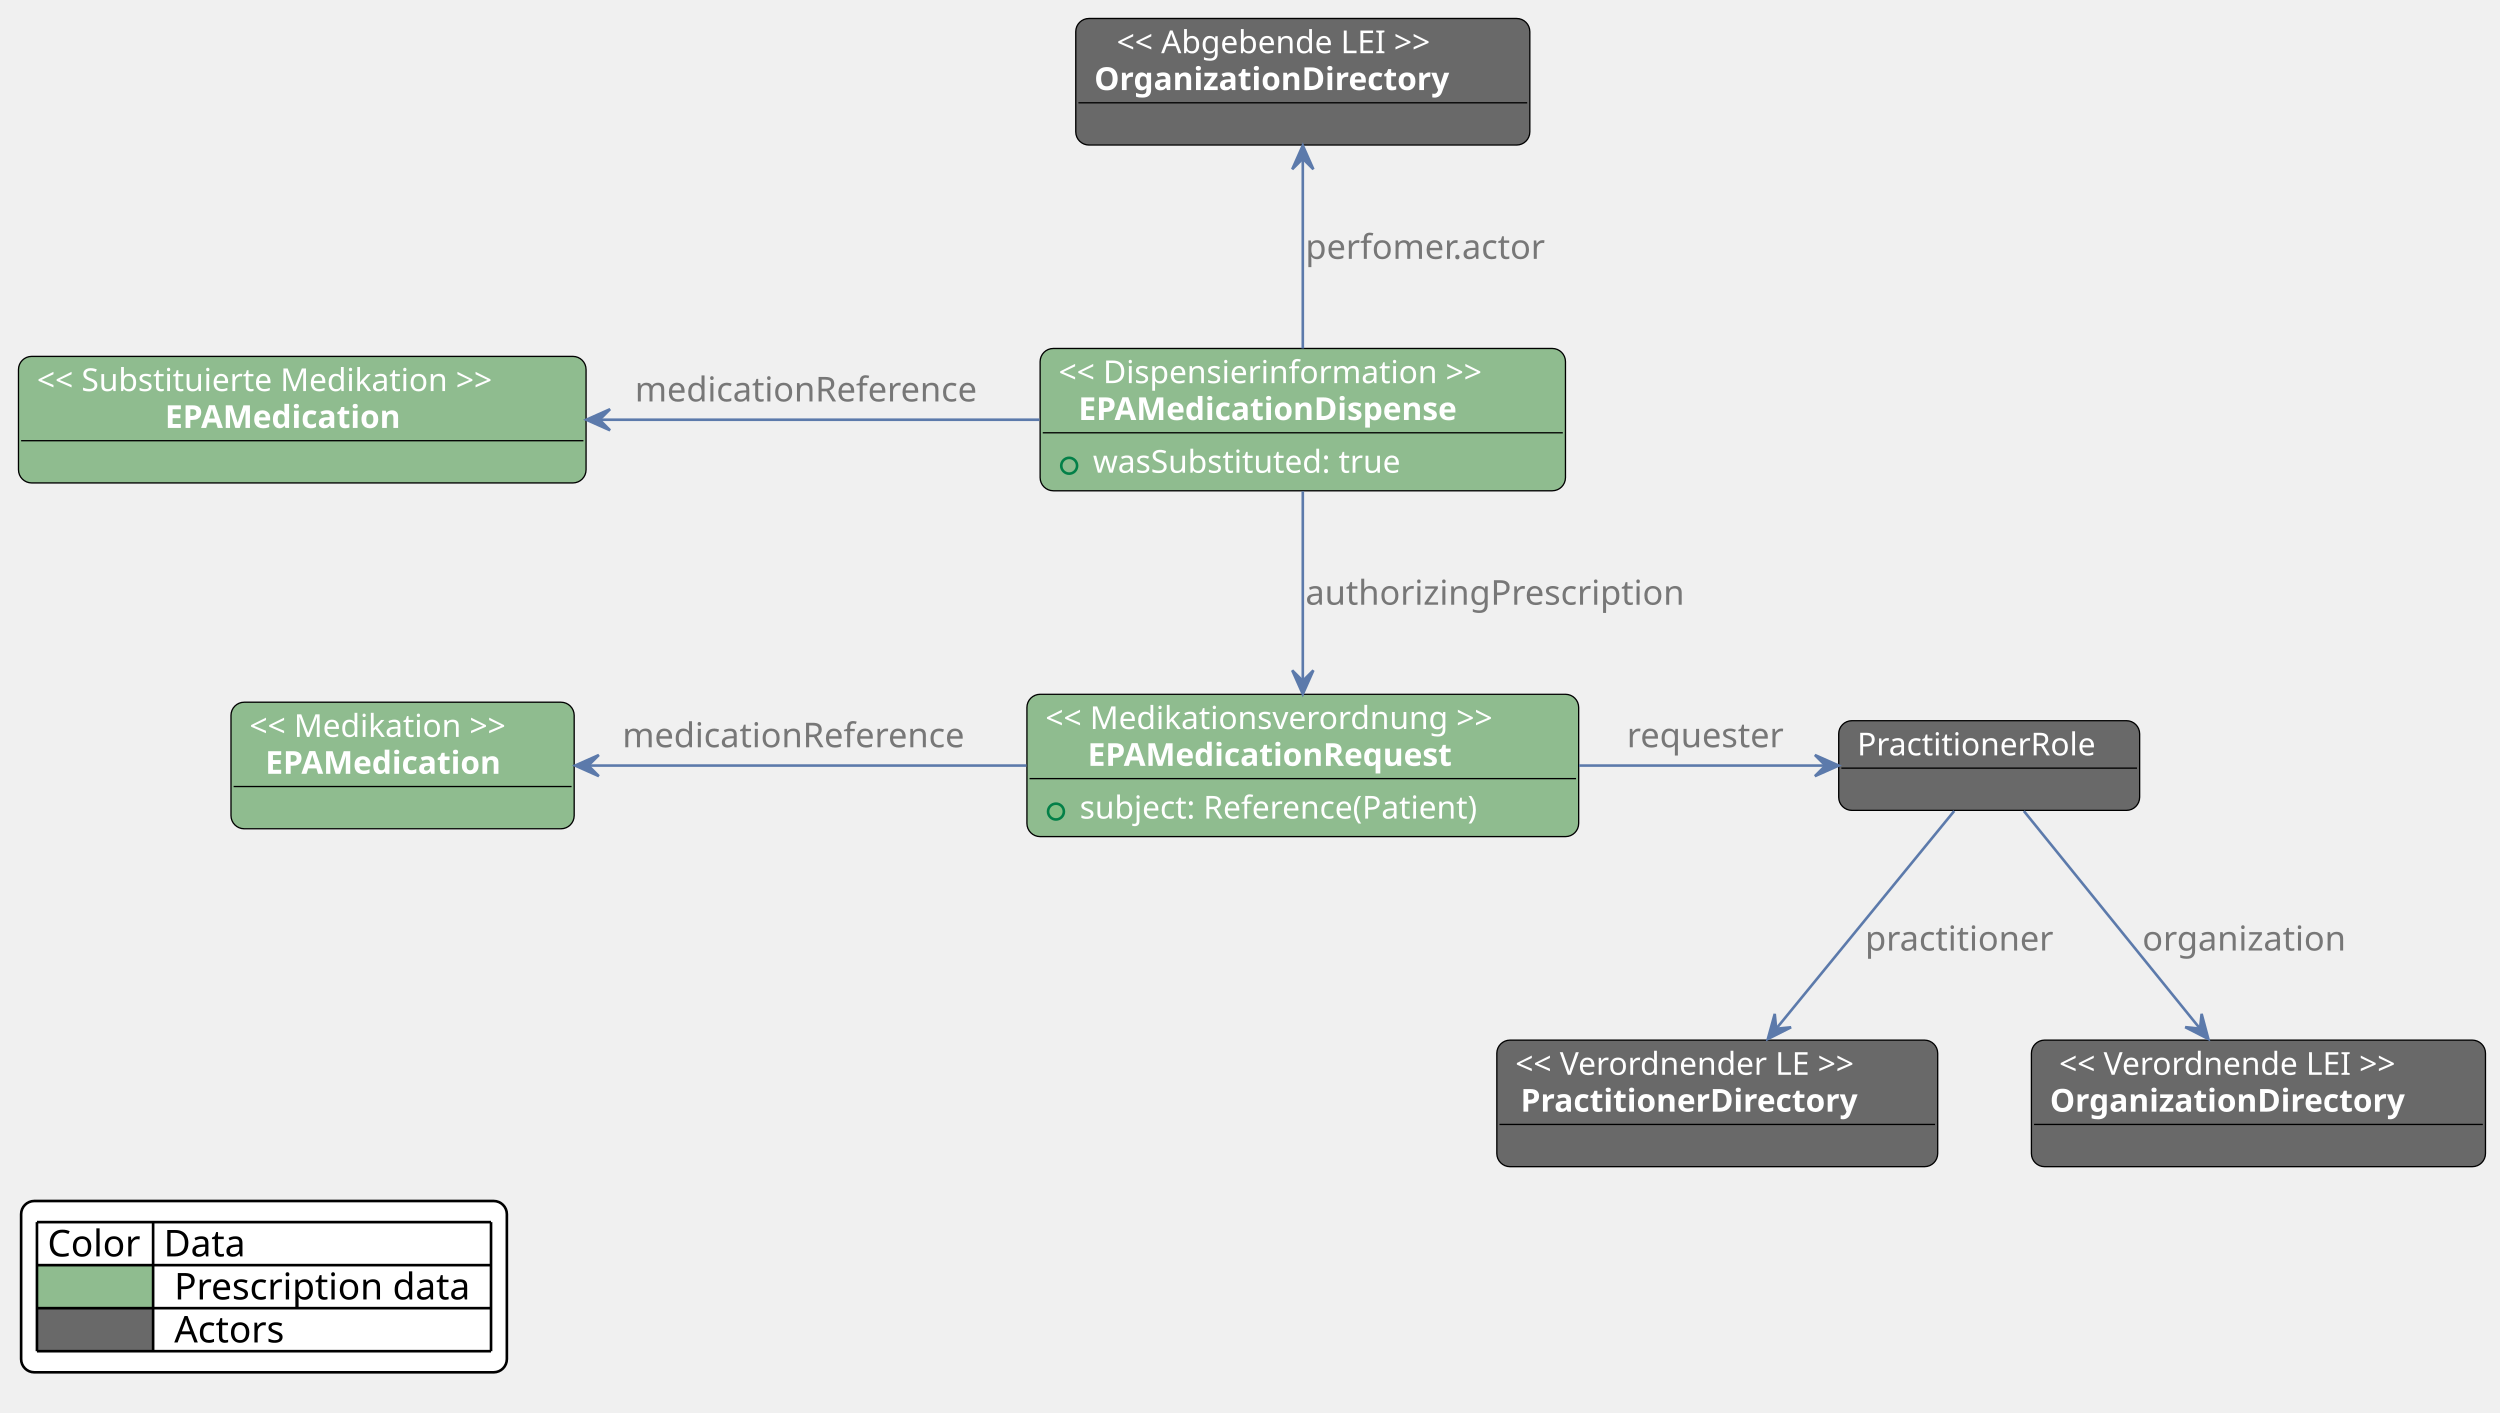
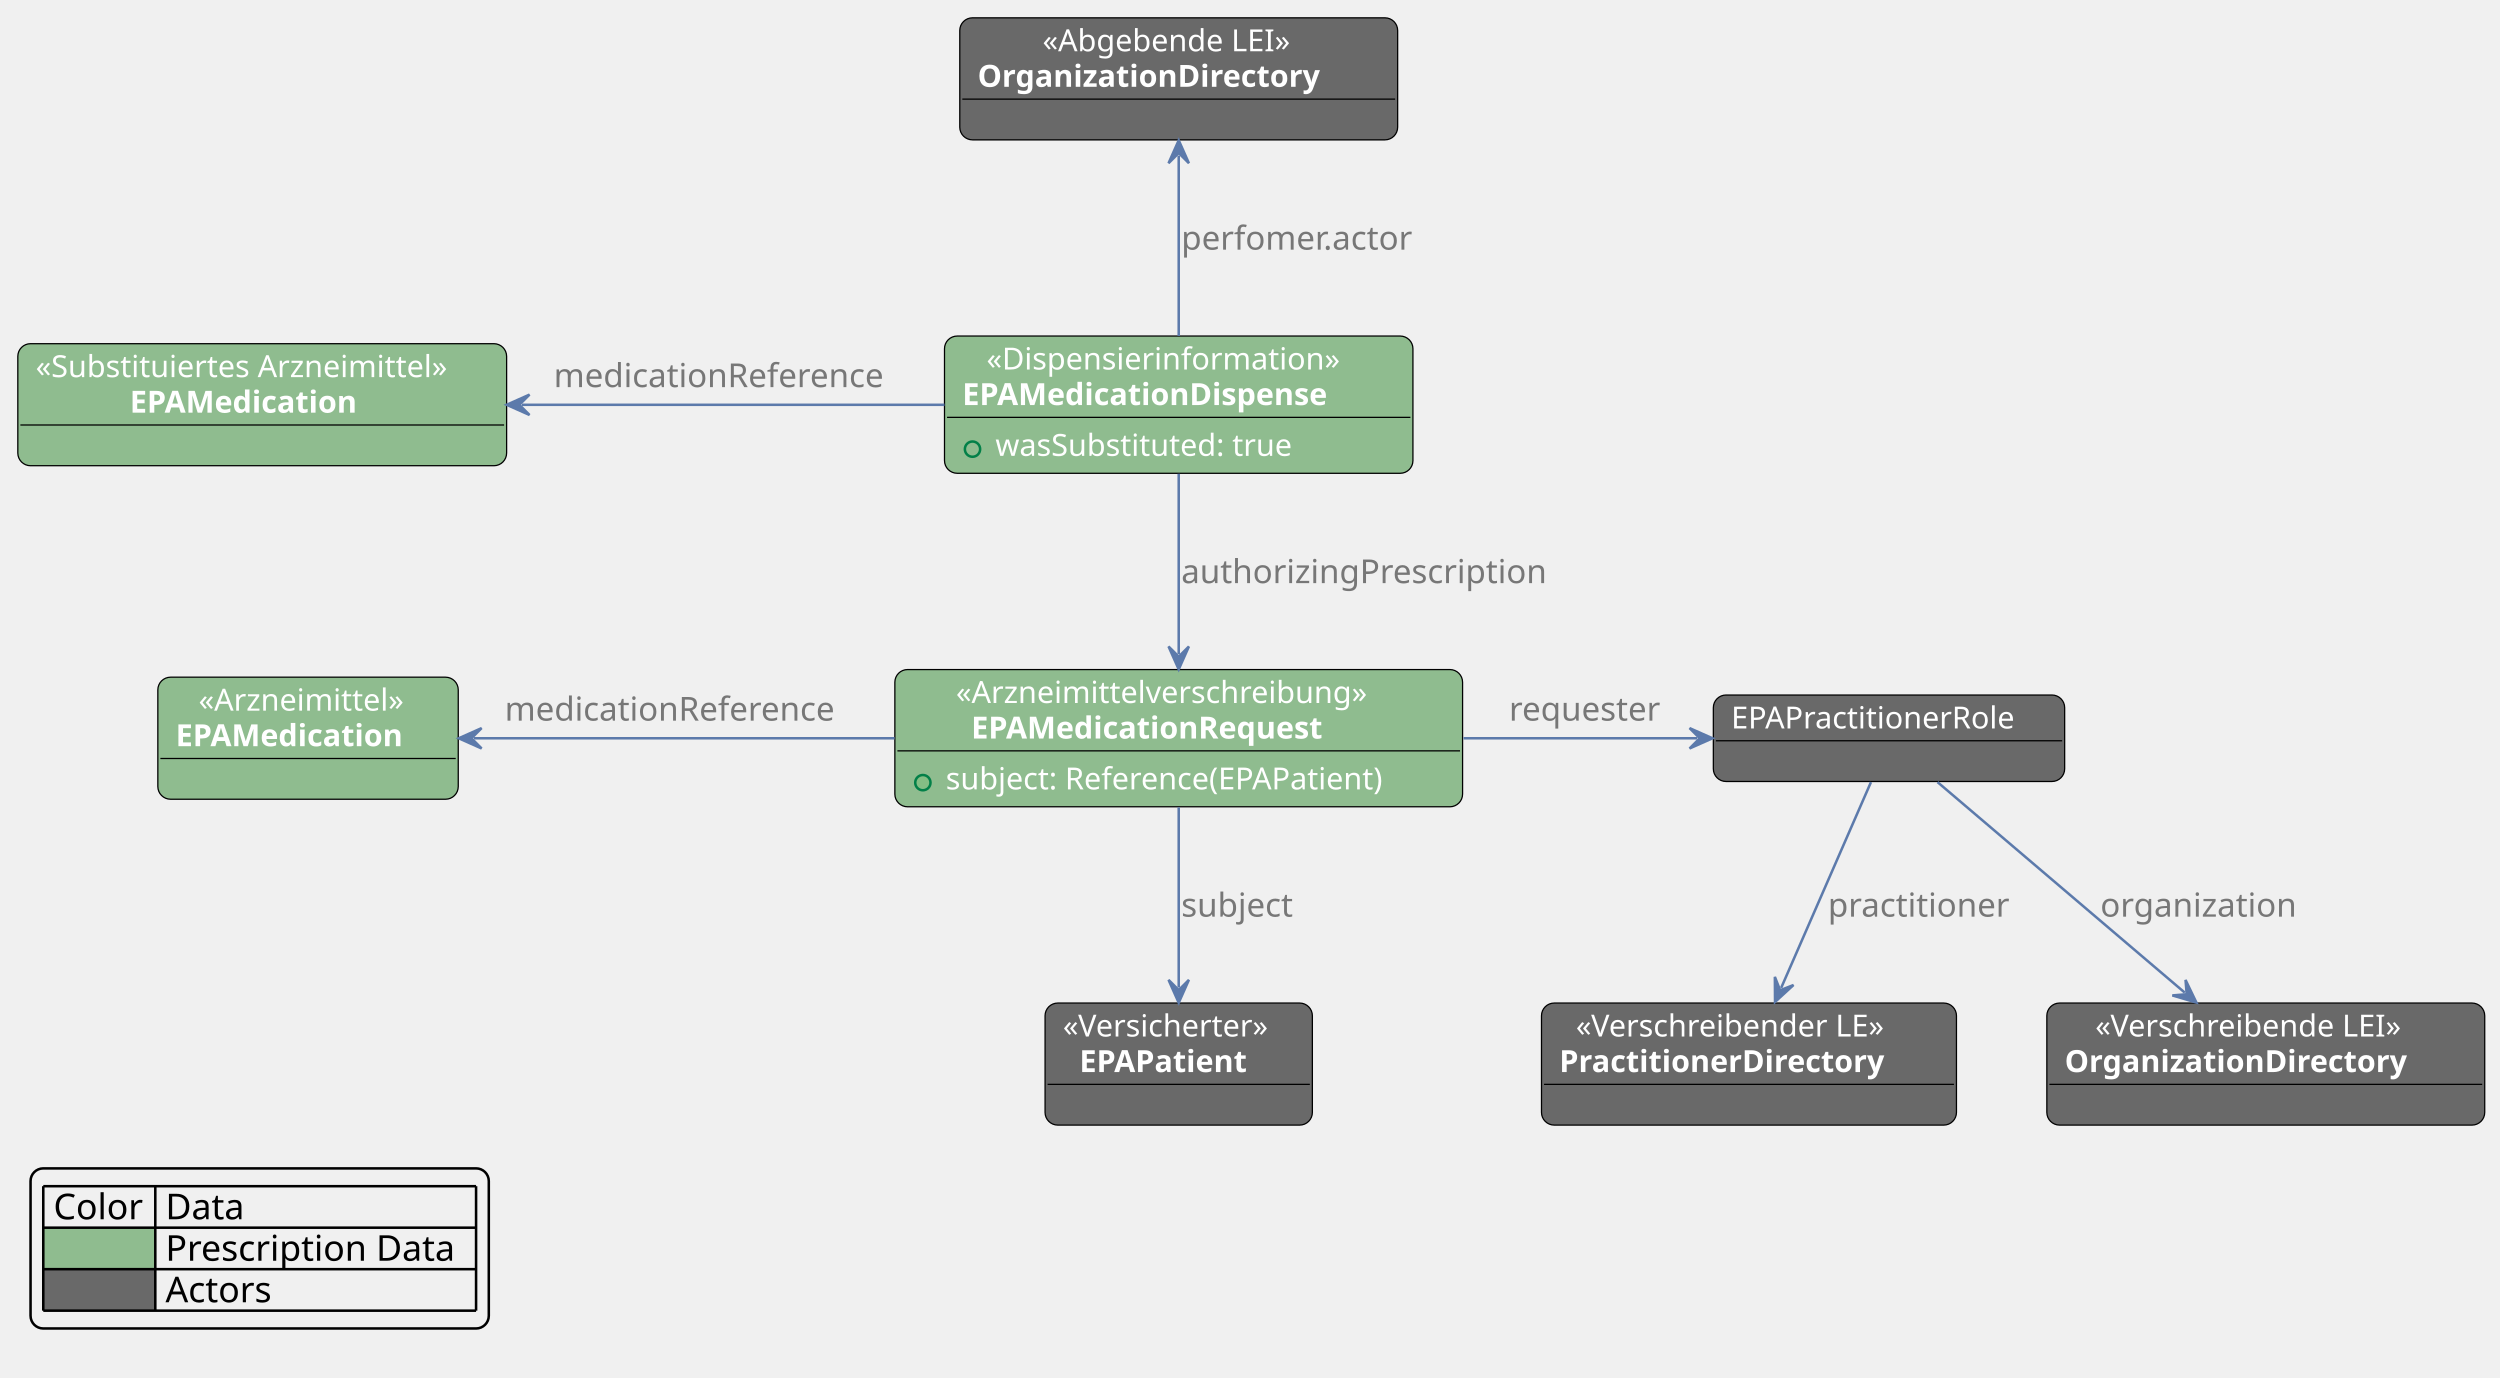
- <svg xmlns="http://www.w3.org/2000/svg" contentStyleType="text/css" height="535px" preserveAspectRatio="none" style="width:947px;height:535px;background:#FFFFFF;" version="1.1" viewBox="0 0 947 535" width="947px" zoomAndPan="magnify">
+ <svg xmlns="http://www.w3.org/2000/svg" contentStyleType="text/css" height="541px" preserveAspectRatio="none" style="width:982px;height:541px;background:#FFFFFF;" version="1.1" viewBox="0 0 982 541" width="982px" zoomAndPan="magnify">
  <defs />
  <g>
+     <g id="elem_Patient">
+       <rect fill="#696969" height="47.938" rx="5" ry="5" style="stroke:#000000;stroke-width:0.5;" width="105" x="410.5" y="394" />
+       <text fill="#FFFFFF" font-family="sans-serif" font-size="12" lengthAdjust="spacing" textLength="91" x="417.5" y="407.139">«Versicherter»</text>
+       <text fill="#FFFFFF" font-family="sans-serif" font-size="12" font-weight="bold" lengthAdjust="spacing" textLength="78" x="424" y="421.107">EPAPatient</text>
+       <line style="stroke:#000000;stroke-width:0.5;" x1="411.5" x2="514.5" y1="425.938" y2="425.938" />
+     </g>
    <g id="elem_PrescribingPractitioner">
-       <rect fill="#696969" height="47.938" rx="5" ry="5" style="stroke:#000000;stroke-width:0.5;" width="167" x="567" y="394" />
-       <text fill="#FFFFFF" font-family="sans-serif" font-size="12" lengthAdjust="spacing" textLength="153" x="574" y="407.139">&lt;&lt; Verordnender LE &gt;&gt;</text>
-       <text fill="#FFFFFF" font-family="sans-serif" font-size="12" font-weight="bold" lengthAdjust="spacing" textLength="149" x="576" y="421.107">PractitionerDirectory</text>
-       <line style="stroke:#000000;stroke-width:0.5;" x1="568" x2="733" y1="425.938" y2="425.938" />
+       <rect fill="#696969" height="47.938" rx="5" ry="5" style="stroke:#000000;stroke-width:0.5;" width="163" x="605.5" y="394" />
+       <text fill="#FFFFFF" font-family="sans-serif" font-size="12" lengthAdjust="spacing" textLength="136" x="619" y="407.139">«Verschreibender LE»</text>
+       <text fill="#FFFFFF" font-family="sans-serif" font-size="12" font-weight="bold" lengthAdjust="spacing" textLength="149" x="612.5" y="421.107">PractitionerDirectory</text>
+       <line style="stroke:#000000;stroke-width:0.5;" x1="606.5" x2="767.5" y1="425.938" y2="425.938" />
    </g>
    <g id="elem_PrescribingOrganization">
-       <rect fill="#696969" height="47.938" rx="5" ry="5" style="stroke:#000000;stroke-width:0.5;" width="172" x="769.5" y="394" />
-       <text fill="#FFFFFF" font-family="sans-serif" font-size="12" lengthAdjust="spacing" textLength="151" x="780" y="407.139">&lt;&lt; Verordnende LEI &gt;&gt;</text>
-       <text fill="#FFFFFF" font-family="sans-serif" font-size="12" font-weight="bold" lengthAdjust="spacing" textLength="158" x="776.5" y="421.107">OrganizationDirectory</text>
-       <line style="stroke:#000000;stroke-width:0.5;" x1="770.5" x2="940.5" y1="425.938" y2="425.938" />
+       <rect fill="#696969" height="47.938" rx="5" ry="5" style="stroke:#000000;stroke-width:0.5;" width="172" x="804" y="394" />
+       <text fill="#FFFFFF" font-family="sans-serif" font-size="12" lengthAdjust="spacing" textLength="134" x="823" y="407.139">«Verschreibende LEI»</text>
+       <text fill="#FFFFFF" font-family="sans-serif" font-size="12" font-weight="bold" lengthAdjust="spacing" textLength="158" x="811" y="421.107">OrganizationDirectory</text>
+       <line style="stroke:#000000;stroke-width:0.5;" x1="805" x2="975" y1="425.938" y2="425.938" />
    </g>
    <g id="elem_PharmOrganization">
-       <rect fill="#696969" height="47.938" rx="5" ry="5" style="stroke:#000000;stroke-width:0.5;" width="172" x="407.5" y="7" />
-       <text fill="#FFFFFF" font-family="sans-serif" font-size="12" lengthAdjust="spacing" textLength="141" x="423" y="20.139">&lt;&lt; Abgebende LEI &gt;&gt;</text>
-       <text fill="#FFFFFF" font-family="sans-serif" font-size="12" font-weight="bold" lengthAdjust="spacing" textLength="158" x="414.5" y="34.107">OrganizationDirectory</text>
-       <line style="stroke:#000000;stroke-width:0.5;" x1="408.5" x2="578.5" y1="38.938" y2="38.938" />
+       <rect fill="#696969" height="47.938" rx="5" ry="5" style="stroke:#000000;stroke-width:0.5;" width="172" x="377" y="7" />
+       <text fill="#FFFFFF" font-family="sans-serif" font-size="12" lengthAdjust="spacing" textLength="107" x="409.5" y="20.139">«Abgebende LEI»</text>
+       <text fill="#FFFFFF" font-family="sans-serif" font-size="12" font-weight="bold" lengthAdjust="spacing" textLength="158" x="384" y="34.107">OrganizationDirectory</text>
+       <line style="stroke:#000000;stroke-width:0.5;" x1="378" x2="548" y1="38.938" y2="38.938" />
    </g>
    <g id="elem_PractionerRole">
-       <rect fill="#696969" height="33.969" rx="5" ry="5" style="stroke:#000000;stroke-width:0.5;" width="114" x="696.5" y="273" />
-       <text fill="#FFFFFF" font-family="sans-serif" font-size="12" lengthAdjust="spacing" textLength="100" x="703.5" y="286.139">PractitionerRole</text>
-       <line style="stroke:#000000;stroke-width:0.5;" x1="697.5" x2="809.5" y1="290.969" y2="290.969" />
+       <rect fill="#696969" height="33.969" rx="5" ry="5" style="stroke:#000000;stroke-width:0.5;" width="138" x="673" y="273" />
+       <text fill="#FFFFFF" font-family="sans-serif" font-size="12" lengthAdjust="spacing" textLength="124" x="680" y="286.139">EPAPractitionerRole</text>
+       <line style="stroke:#000000;stroke-width:0.5;" x1="674" x2="810" y1="290.969" y2="290.969" />
    </g>
    <g id="elem_Medication">
-       <rect fill="#8FBC8F" height="47.938" rx="5" ry="5" style="stroke:#000000;stroke-width:0.5;" width="130" x="87.5" y="266" />
-       <text fill="#FFFFFF" font-family="sans-serif" font-size="12" lengthAdjust="spacing" textLength="116" x="94.5" y="279.139">&lt;&lt; Medikation &gt;&gt;</text>
-       <text fill="#FFFFFF" font-family="sans-serif" font-size="12" font-weight="bold" lengthAdjust="spacing" textLength="104" x="100.5" y="293.107">EPAMedication</text>
-       <line style="stroke:#000000;stroke-width:0.5;" x1="88.5" x2="216.5" y1="297.938" y2="297.938" />
+       <rect fill="#8FBC8F" height="47.938" rx="5" ry="5" style="stroke:#000000;stroke-width:0.5;" width="118" x="62" y="266" />
+       <text fill="#FFFFFF" font-family="sans-serif" font-size="12" lengthAdjust="spacing" textLength="86" x="78" y="279.139">«Arzneimittel»</text>
+       <text fill="#FFFFFF" font-family="sans-serif" font-size="12" font-weight="bold" lengthAdjust="spacing" textLength="104" x="69" y="293.107">EPAMedication</text>
+       <line style="stroke:#000000;stroke-width:0.5;" x1="63" x2="179" y1="297.938" y2="297.938" />
    </g>
    <g id="elem_MedicationRequest">
-       <rect fill="#8FBC8F" height="53.906" rx="5" ry="5" style="stroke:#000000;stroke-width:0.5;" width="209" x="389" y="263" />
-       <text fill="#FFFFFF" font-family="sans-serif" font-size="12" lengthAdjust="spacing" textLength="195" x="396" y="276.139">&lt;&lt; Medikationsverordnung &gt;&gt;</text>
-       <text fill="#FFFFFF" font-family="sans-serif" font-size="12" font-weight="bold" lengthAdjust="spacing" textLength="163" x="412" y="290.107">EPAMedicationRequest</text>
-       <line style="stroke:#000000;stroke-width:0.5;" x1="390" x2="597" y1="294.938" y2="294.938" />
-       <ellipse cx="400" cy="307.422" fill="#84BE84" rx="3" ry="3" style="stroke:#038048;stroke-width:1.0;" />
-       <text fill="#FFFFFF" font-family="sans-serif" font-size="12" lengthAdjust="spacing" textLength="173" x="409" y="310.076">subject: Reference(Patient)</text>
+       <rect fill="#8FBC8F" height="53.906" rx="5" ry="5" style="stroke:#000000;stroke-width:0.5;" width="223" x="351.5" y="263" />
+       <text fill="#FFFFFF" font-family="sans-serif" font-size="12" lengthAdjust="spacing" textLength="175" x="375.5" y="276.139">«Arzneimittelverschreibung»</text>
+       <text fill="#FFFFFF" font-family="sans-serif" font-size="12" font-weight="bold" lengthAdjust="spacing" textLength="163" x="381.5" y="290.107">EPAMedicationRequest</text>
+       <line style="stroke:#000000;stroke-width:0.5;" x1="352.5" x2="573.5" y1="294.938" y2="294.938" />
+       <ellipse cx="362.5" cy="307.422" fill="#84BE84" rx="3" ry="3" style="stroke:#038048;stroke-width:1.0;" />
+       <text fill="#FFFFFF" font-family="sans-serif" font-size="12" lengthAdjust="spacing" textLength="197" x="371.5" y="310.076">subject: Reference(EPAPatient)</text>
    </g>
    <g id="elem_AltMedication">
-       <rect fill="#8FBC8F" height="47.938" rx="5" ry="5" style="stroke:#000000;stroke-width:0.5;" width="215" x="7" y="135" />
-       <text fill="#FFFFFF" font-family="sans-serif" font-size="12" lengthAdjust="spacing" textLength="201" x="14" y="148.139">&lt;&lt; Substituierte Medikation &gt;&gt;</text>
-       <text fill="#FFFFFF" font-family="sans-serif" font-size="12" font-weight="bold" lengthAdjust="spacing" textLength="104" x="62.5" y="162.107">EPAMedication</text>
-       <line style="stroke:#000000;stroke-width:0.5;" x1="8" x2="221" y1="166.938" y2="166.938" />
+       <rect fill="#8FBC8F" height="47.938" rx="5" ry="5" style="stroke:#000000;stroke-width:0.5;" width="192" x="7" y="135" />
+       <text fill="#FFFFFF" font-family="sans-serif" font-size="12" lengthAdjust="spacing" textLength="178" x="14" y="148.139">«Substituiertes Arzneimittel»</text>
+       <text fill="#FFFFFF" font-family="sans-serif" font-size="12" font-weight="bold" lengthAdjust="spacing" textLength="104" x="51" y="162.107">EPAMedication</text>
+       <line style="stroke:#000000;stroke-width:0.5;" x1="8" x2="198" y1="166.938" y2="166.938" />
    </g>
    <g id="elem_MedicationDispense">
-       <rect fill="#8FBC8F" height="53.906" rx="5" ry="5" style="stroke:#000000;stroke-width:0.5;" width="199" x="394" y="132" />
-       <text fill="#FFFFFF" font-family="sans-serif" font-size="12" lengthAdjust="spacing" textLength="185" x="401" y="145.139">&lt;&lt; Dispensierinformation &gt;&gt;</text>
-       <text fill="#FFFFFF" font-family="sans-serif" font-size="12" font-weight="bold" lengthAdjust="spacing" textLength="170" x="408.5" y="159.107">EPAMedicationDispense</text>
-       <line style="stroke:#000000;stroke-width:0.5;" x1="395" x2="592" y1="163.938" y2="163.938" />
-       <ellipse cx="405" cy="176.422" fill="none" rx="3" ry="3" style="stroke:#038048;stroke-width:1.0;" />
-       <text fill="#FFFFFF" font-family="sans-serif" font-size="12" lengthAdjust="spacing" textLength="131" x="414" y="179.076">wasSubstituted: true</text>
+       <rect fill="#8FBC8F" height="53.906" rx="5" ry="5" style="stroke:#000000;stroke-width:0.5;" width="184" x="371" y="132" />
+       <text fill="#FFFFFF" font-family="sans-serif" font-size="12" lengthAdjust="spacing" textLength="151" x="387.5" y="145.139">«Dispensierinformation»</text>
+       <text fill="#FFFFFF" font-family="sans-serif" font-size="12" font-weight="bold" lengthAdjust="spacing" textLength="170" x="378" y="159.107">EPAMedicationDispense</text>
+       <line style="stroke:#000000;stroke-width:0.5;" x1="372" x2="554" y1="163.938" y2="163.938" />
+       <ellipse cx="382" cy="176.422" fill="none" rx="3" ry="3" style="stroke:#038048;stroke-width:1.0;" />
+       <text fill="#FFFFFF" font-family="sans-serif" font-size="12" lengthAdjust="spacing" textLength="131" x="391" y="179.076">wasSubstituted: true</text>
+     </g>
+     <g id="link_MedicationRequest_Patient">
+       <path codeLine="28" d="M463,317.11 C463,339.74 463,366.18 463,387.89 " fill="none" id="MedicationRequest-to-Patient" style="stroke:#5C7AAB;stroke-width:1.0;" />
+       <polygon fill="#5C7AAB" points="463,393.89,467,384.89,463,388.89,459,384.89,463,393.89" style="stroke:#5C7AAB;stroke-width:1.0;" />
+       <text fill="#777777" font-family="sans-serif" font-size="13" lengthAdjust="spacing" textLength="46" x="464" y="360.067">subject</text>
    </g>
    <g id="link_Medication_MedicationRequest">
-       <path codeLine="28" d="M223.01,290 C270.88,290 335.01,290 388.81,290 " fill="none" id="Medication-backto-MedicationRequest" style="stroke:#5C7AAB;stroke-width:1.0;" />
-       <polygon fill="#5C7AAB" points="217.84,290,226.84,294,222.84,290,226.84,286,217.84,290" style="stroke:#5C7AAB;stroke-width:1.0;" />
-       <text fill="#777777" font-family="sans-serif" font-size="13" lengthAdjust="spacing" textLength="135" x="235.75" y="283.067">medicationReference</text>
+       <path codeLine="29" d="M186.18,290 C233.21,290 294.34,290 351.39,290 " fill="none" id="Medication-backto-MedicationRequest" style="stroke:#5C7AAB;stroke-width:1.0;" />
+       <polygon fill="#5C7AAB" points="180.18,290,189.18,294,185.18,290,189.18,286,180.18,290" style="stroke:#5C7AAB;stroke-width:1.0;" />
+       <text fill="#777777" font-family="sans-serif" font-size="13" lengthAdjust="spacing" textLength="135" x="198.25" y="283.067">medicationReference</text>
    </g>
    <g id="link_MedicationRequest_PractionerRole">
-       <path codeLine="29" d="M598.13,290 C629.74,290 663.44,290 691.35,290 " fill="none" id="MedicationRequest-to-PractionerRole" style="stroke:#5C7AAB;stroke-width:1.0;" />
-       <polygon fill="#5C7AAB" points="696.49,290,687.49,286,691.49,290,687.49,294,696.49,290" style="stroke:#5C7AAB;stroke-width:1.0;" />
-       <text fill="#777777" font-family="sans-serif" font-size="13" lengthAdjust="spacing" textLength="62" x="616.25" y="283.067">requester</text>
+       <path codeLine="30" d="M574.87,290 C607.92,290 637.13,290 666.66,290 " fill="none" id="MedicationRequest-to-PractionerRole" style="stroke:#5C7AAB;stroke-width:1.0;" />
+       <polygon fill="#5C7AAB" points="672.66,290,663.66,286,667.66,290,663.66,294,672.66,290" style="stroke:#5C7AAB;stroke-width:1.0;" />
+       <text fill="#777777" font-family="sans-serif" font-size="13" lengthAdjust="spacing" textLength="62" x="592.75" y="283.067">requester</text>
    </g>
    <g id="link_PractionerRole_PrescribingPractitioner">
-       <path codeLine="31" d="M740.25,307.21 C723.23,328.03 693.44,364.47 672.88,389.62 " fill="none" id="PractionerRole-to-PrescribingPractitioner" style="stroke:#5C7AAB;stroke-width:1.0;" />
-       <polygon fill="#5C7AAB" points="669.66,393.56,678.458,389.133,672.828,389.692,672.269,384.063,669.66,393.56" style="stroke:#5C7AAB;stroke-width:1.0;" />
-       <text fill="#777777" font-family="sans-serif" font-size="13" lengthAdjust="spacing" textLength="73" x="706.5" y="360.067">practitioner</text>
+       <path codeLine="32" d="M734.92,307.21 C725.35,329.15 710.611,362.922 699.631,388.062 " fill="none" id="PractionerRole-to-PrescribingPractitioner" style="stroke:#5C7AAB;stroke-width:1.0;" />
+       <polygon fill="#5C7AAB" points="697.23,393.56,704.498,386.913,699.231,388.978,697.167,383.711,697.23,393.56" style="stroke:#5C7AAB;stroke-width:1.0;" />
+       <text fill="#777777" font-family="sans-serif" font-size="13" lengthAdjust="spacing" textLength="73" x="718" y="360.067">practitioner</text>
    </g>
    <g id="link_PractionerRole_PrescribingOrganization">
-       <path codeLine="32" d="M766.63,307.21 C783.48,328.03 812.98,364.47 833.34,389.62 " fill="none" id="PractionerRole-to-PrescribingOrganization" style="stroke:#5C7AAB;stroke-width:1.0;" />
-       <polygon fill="#5C7AAB" points="836.52,393.56,833.97,384.047,833.376,389.672,827.75,389.078,836.52,393.56" style="stroke:#5C7AAB;stroke-width:1.0;" />
-       <text fill="#777777" font-family="sans-serif" font-size="13" lengthAdjust="spacing" textLength="79" x="811.5" y="360.067">organization</text>
+       <path codeLine="33" d="M761.05,307.21 C786.89,329.21 828.641,364.761 858.171,389.901 " fill="none" id="PractionerRole-to-PrescribingOrganization" style="stroke:#5C7AAB;stroke-width:1.0;" />
+       <polygon fill="#5C7AAB" points="862.74,393.79,858.48,384.91,858.933,390.549,853.294,391.002,862.74,393.79" style="stroke:#5C7AAB;stroke-width:1.0;" />
+       <text fill="#777777" font-family="sans-serif" font-size="13" lengthAdjust="spacing" textLength="79" x="825" y="360.067">organization</text>
    </g>
    <g id="link_AltMedication_MedicationDispense">
-       <path codeLine="34" d="M227.18,159 C280.08,159 342.6,159 393.76,159 " fill="none" id="AltMedication-backto-MedicationDispense" style="stroke:#5C7AAB;stroke-width:1.0;" />
-       <polygon fill="#5C7AAB" points="222.09,159,231.09,163,227.09,159,231.09,155,222.09,159" style="stroke:#5C7AAB;stroke-width:1.0;" />
-       <text fill="#777777" font-family="sans-serif" font-size="13" lengthAdjust="spacing" textLength="135" x="240.5" y="152.067">medicationReference</text>
+       <path codeLine="35" d="M205,159 C258.32,159 318.32,159 370.99,159 " fill="none" id="AltMedication-backto-MedicationDispense" style="stroke:#5C7AAB;stroke-width:1.0;" />
+       <polygon fill="#5C7AAB" points="199,159,208,163,204,159,208,155,199,159" style="stroke:#5C7AAB;stroke-width:1.0;" />
+       <text fill="#777777" font-family="sans-serif" font-size="13" lengthAdjust="spacing" textLength="135" x="217.5" y="152.067">medicationReference</text>
    </g>
    <g id="link_MedicationDispense_MedicationRequest">
-       <path codeLine="35" d="M493.5,186.11 C493.5,206.82 493.5,235.86 493.5,257.8 " fill="none" id="MedicationDispense-to-MedicationRequest" style="stroke:#5C7AAB;stroke-width:1.0;" />
-       <polygon fill="#5C7AAB" points="493.5,262.93,497.5,253.93,493.5,257.93,489.5,253.93,493.5,262.93" style="stroke:#5C7AAB;stroke-width:1.0;" />
-       <text fill="#777777" font-family="sans-serif" font-size="13" lengthAdjust="spacing" textLength="146" x="494.5" y="229.067">authorizingPrescription</text>
+       <path codeLine="36" d="M463,186.11 C463,208.49 463,234.56 463,256.93 " fill="none" id="MedicationDispense-to-MedicationRequest" style="stroke:#5C7AAB;stroke-width:1.0;" />
+       <polygon fill="#5C7AAB" points="463,262.93,467,253.93,463,257.93,459,253.93,463,262.93" style="stroke:#5C7AAB;stroke-width:1.0;" />
+       <text fill="#777777" font-family="sans-serif" font-size="13" lengthAdjust="spacing" textLength="146" x="464" y="229.067">authorizingPrescription</text>
    </g>
    <g id="link_PharmOrganization_MedicationDispense">
-       <path codeLine="36" d="M493.5,60.12 C493.5,81.62 493.5,111.04 493.5,131.99 " fill="none" id="PharmOrganization-backto-MedicationDispense" style="stroke:#5C7AAB;stroke-width:1.0;" />
-       <polygon fill="#5C7AAB" points="493.5,55.11,489.5,64.11,493.5,60.11,497.5,64.11,493.5,55.11" style="stroke:#5C7AAB;stroke-width:1.0;" />
-       <text fill="#777777" font-family="sans-serif" font-size="13" lengthAdjust="spacing" textLength="96" x="494.5" y="98.067">perfomer.actor</text>
+       <path codeLine="37" d="M463,61.11 C463,82.85 463,109.36 463,131.99 " fill="none" id="PharmOrganization-backto-MedicationDispense" style="stroke:#5C7AAB;stroke-width:1.0;" />
+       <polygon fill="#5C7AAB" points="463,55.11,459,64.11,463,60.11,467,64.11,463,55.11" style="stroke:#5C7AAB;stroke-width:1.0;" />
+       <text fill="#777777" font-family="sans-serif" font-size="13" lengthAdjust="spacing" textLength="96" x="464" y="98.067">perfomer.actor</text>
    </g>
-     <rect fill="#FFFFFF" height="64.891" id="_legend" rx="5" ry="5" style="stroke:#000000;stroke-width:1.0;" width="184" x="8" y="454.938" />
-     <text fill="#000000" font-family="sans-serif" font-size="14" lengthAdjust="spacing" textLength="36" x="18" y="475.933">Color</text>
-     <text fill="#000000" font-family="sans-serif" font-size="14" lengthAdjust="spacing" textLength="32" x="62" y="475.933">Data</text>
-     <rect fill="#8FBC8F" height="16.297" style="stroke:none;stroke-width:1.0;" width="44" x="14" y="479.234" />
-     <text fill="#000000" font-family="sans-serif" font-size="14" lengthAdjust="spacing" textLength="4" x="14" y="492.229"> </text>
-     <text fill="#000000" font-family="sans-serif" font-size="14" lengthAdjust="spacing" textLength="116" x="66" y="492.229">Prescription data</text>
-     <rect fill="#696969" height="16.297" style="stroke:none;stroke-width:1.0;" width="44" x="14" y="495.531" />
-     <text fill="#000000" font-family="sans-serif" font-size="14" lengthAdjust="spacing" textLength="4" x="14" y="508.526"> </text>
-     <text fill="#000000" font-family="sans-serif" font-size="14" lengthAdjust="spacing" textLength="44" x="66" y="508.526">Actors</text>
-     <line style="stroke:#000000;stroke-width:1.0;" x1="14" x2="186" y1="462.938" y2="462.938" />
-     <line style="stroke:#000000;stroke-width:1.0;" x1="14" x2="186" y1="479.234" y2="479.234" />
-     <line style="stroke:#000000;stroke-width:1.0;" x1="14" x2="186" y1="495.531" y2="495.531" />
-     <line style="stroke:#000000;stroke-width:1.0;" x1="14" x2="186" y1="511.828" y2="511.828" />
-     <line style="stroke:#000000;stroke-width:1.0;" x1="14" x2="14" y1="462.938" y2="511.828" />
-     <line style="stroke:#000000;stroke-width:1.0;" x1="58" x2="58" y1="462.938" y2="511.828" />
-     <line style="stroke:#000000;stroke-width:1.0;" x1="186" x2="186" y1="462.938" y2="511.828" />
+     <rect fill="none" height="62.891" id="_legend" rx="5" ry="5" style="stroke:#000000;stroke-width:1.0;" width="180" x="12" y="458.938" />
+     <text fill="#000000" font-family="sans-serif" font-size="14" lengthAdjust="spacing" textLength="36" x="21" y="478.933">Color</text>
+     <text fill="#000000" font-family="sans-serif" font-size="14" lengthAdjust="spacing" textLength="32" x="65" y="478.933">Data</text>
+     <rect fill="#8FBC8F" height="16.297" style="stroke:none;stroke-width:1.0;" width="44" x="17" y="482.234" />
+     <text fill="#000000" font-family="sans-serif" font-size="14" lengthAdjust="spacing" textLength="4" x="17" y="495.229"> </text>
+     <text fill="#000000" font-family="sans-serif" font-size="14" lengthAdjust="spacing" textLength="118" x="65" y="495.229">Prescription Data</text>
+     <rect fill="#696969" height="16.297" style="stroke:none;stroke-width:1.0;" width="44" x="17" y="498.531" />
+     <text fill="#000000" font-family="sans-serif" font-size="14" lengthAdjust="spacing" textLength="4" x="17" y="511.526"> </text>
+     <text fill="#000000" font-family="sans-serif" font-size="14" lengthAdjust="spacing" textLength="44" x="65" y="511.526">Actors</text>
+     <line style="stroke:#000000;stroke-width:1.0;" x1="17" x2="187" y1="465.938" y2="465.938" />
+     <line style="stroke:#000000;stroke-width:1.0;" x1="17" x2="187" y1="482.234" y2="482.234" />
+     <line style="stroke:#000000;stroke-width:1.0;" x1="17" x2="187" y1="498.531" y2="498.531" />
+     <line style="stroke:#000000;stroke-width:1.0;" x1="17" x2="187" y1="514.828" y2="514.828" />
+     <line style="stroke:#000000;stroke-width:1.0;" x1="17" x2="17" y1="465.938" y2="514.828" />
+     <line style="stroke:#000000;stroke-width:1.0;" x1="61" x2="61" y1="465.938" y2="514.828" />
+     <line style="stroke:#000000;stroke-width:1.0;" x1="187" x2="187" y1="465.938" y2="514.828" />
  </g>
</svg>
